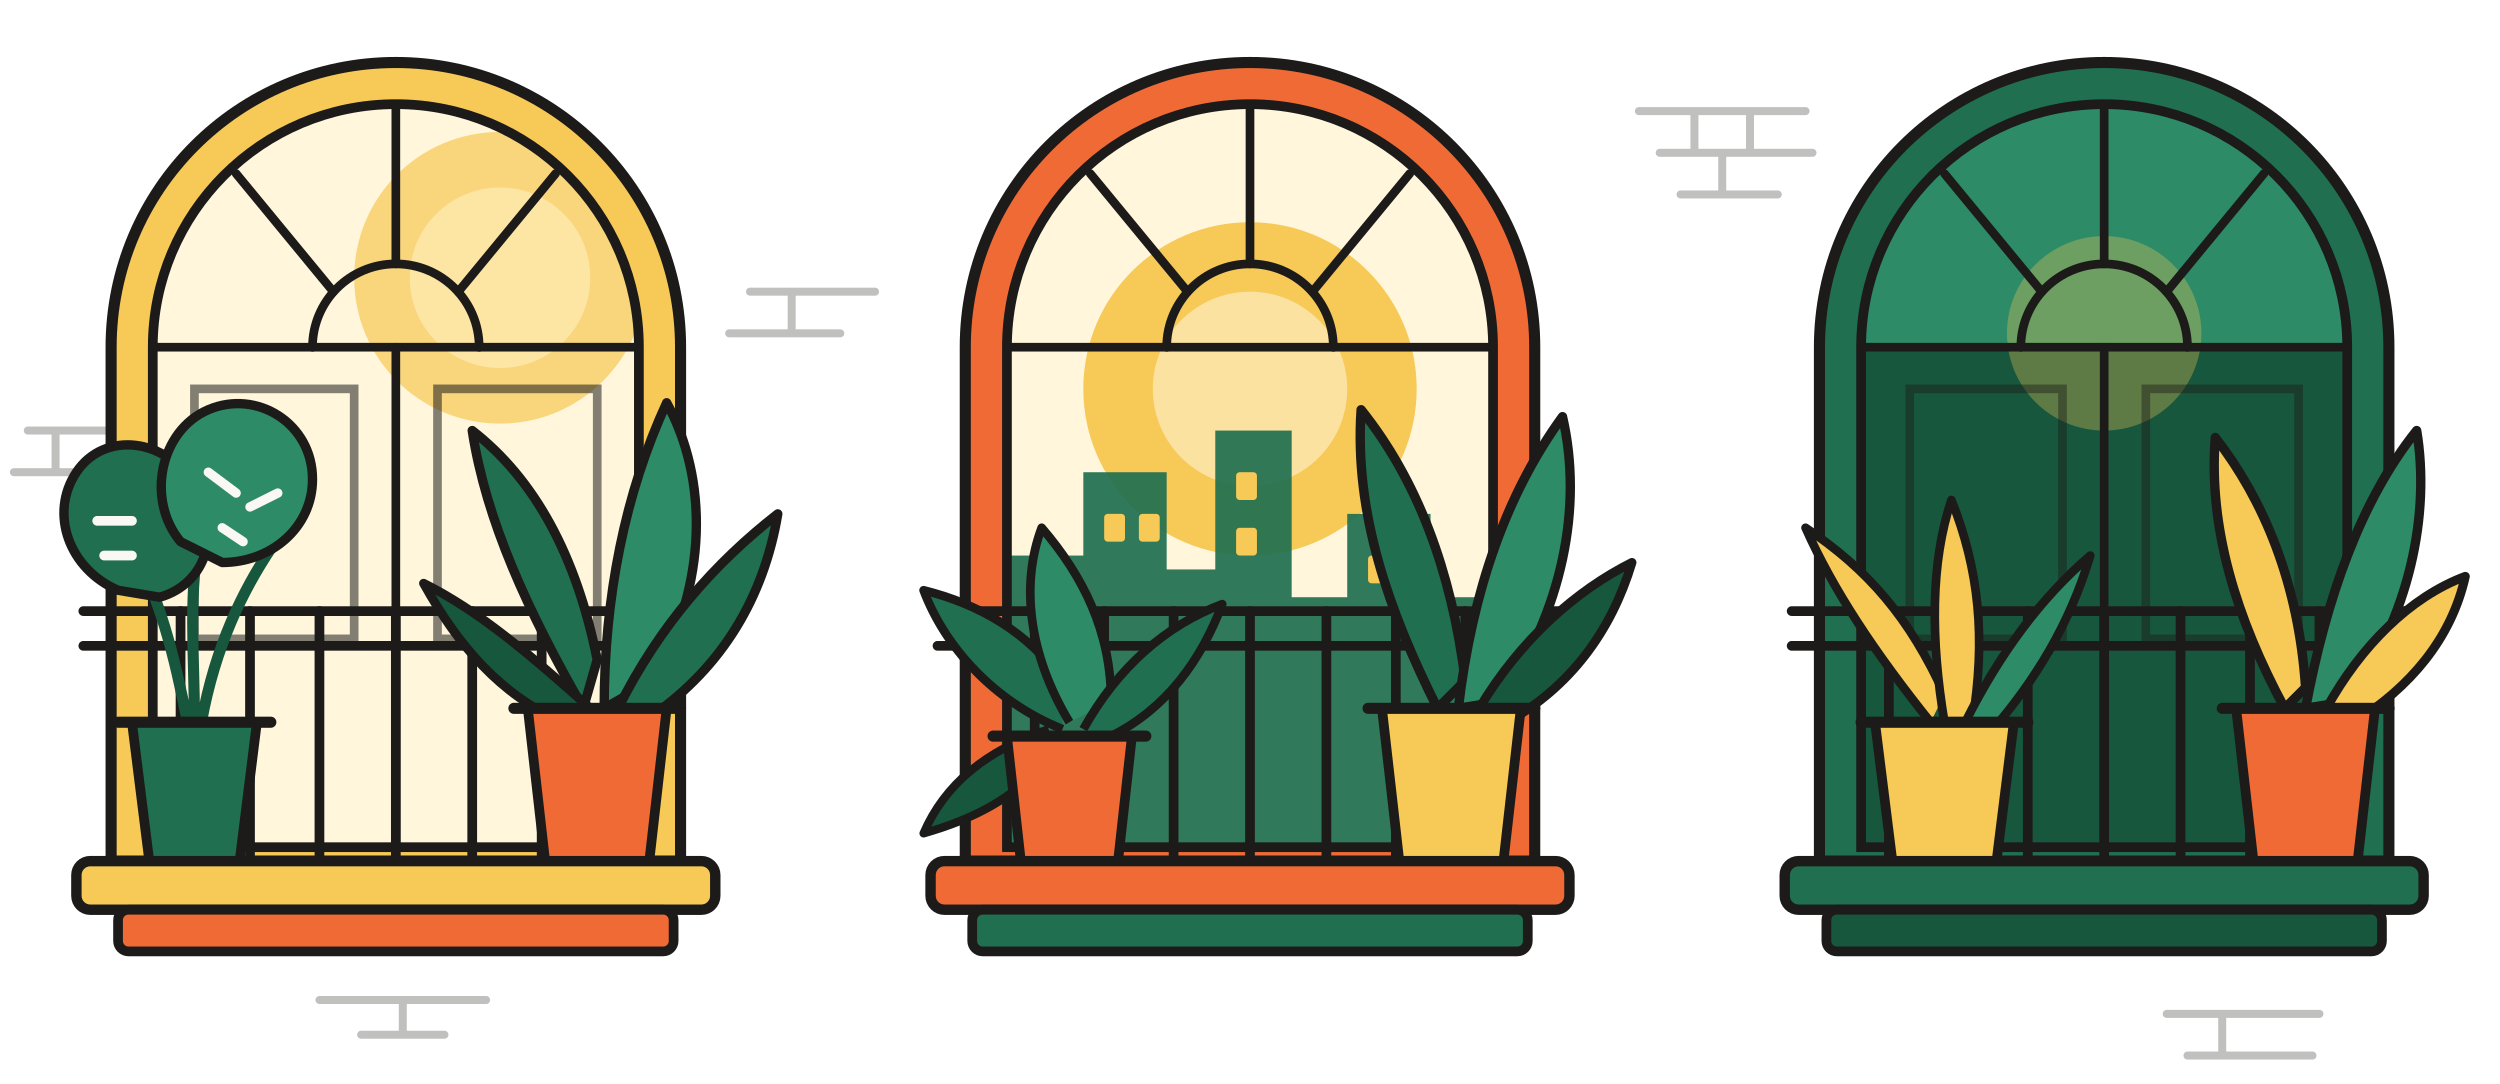
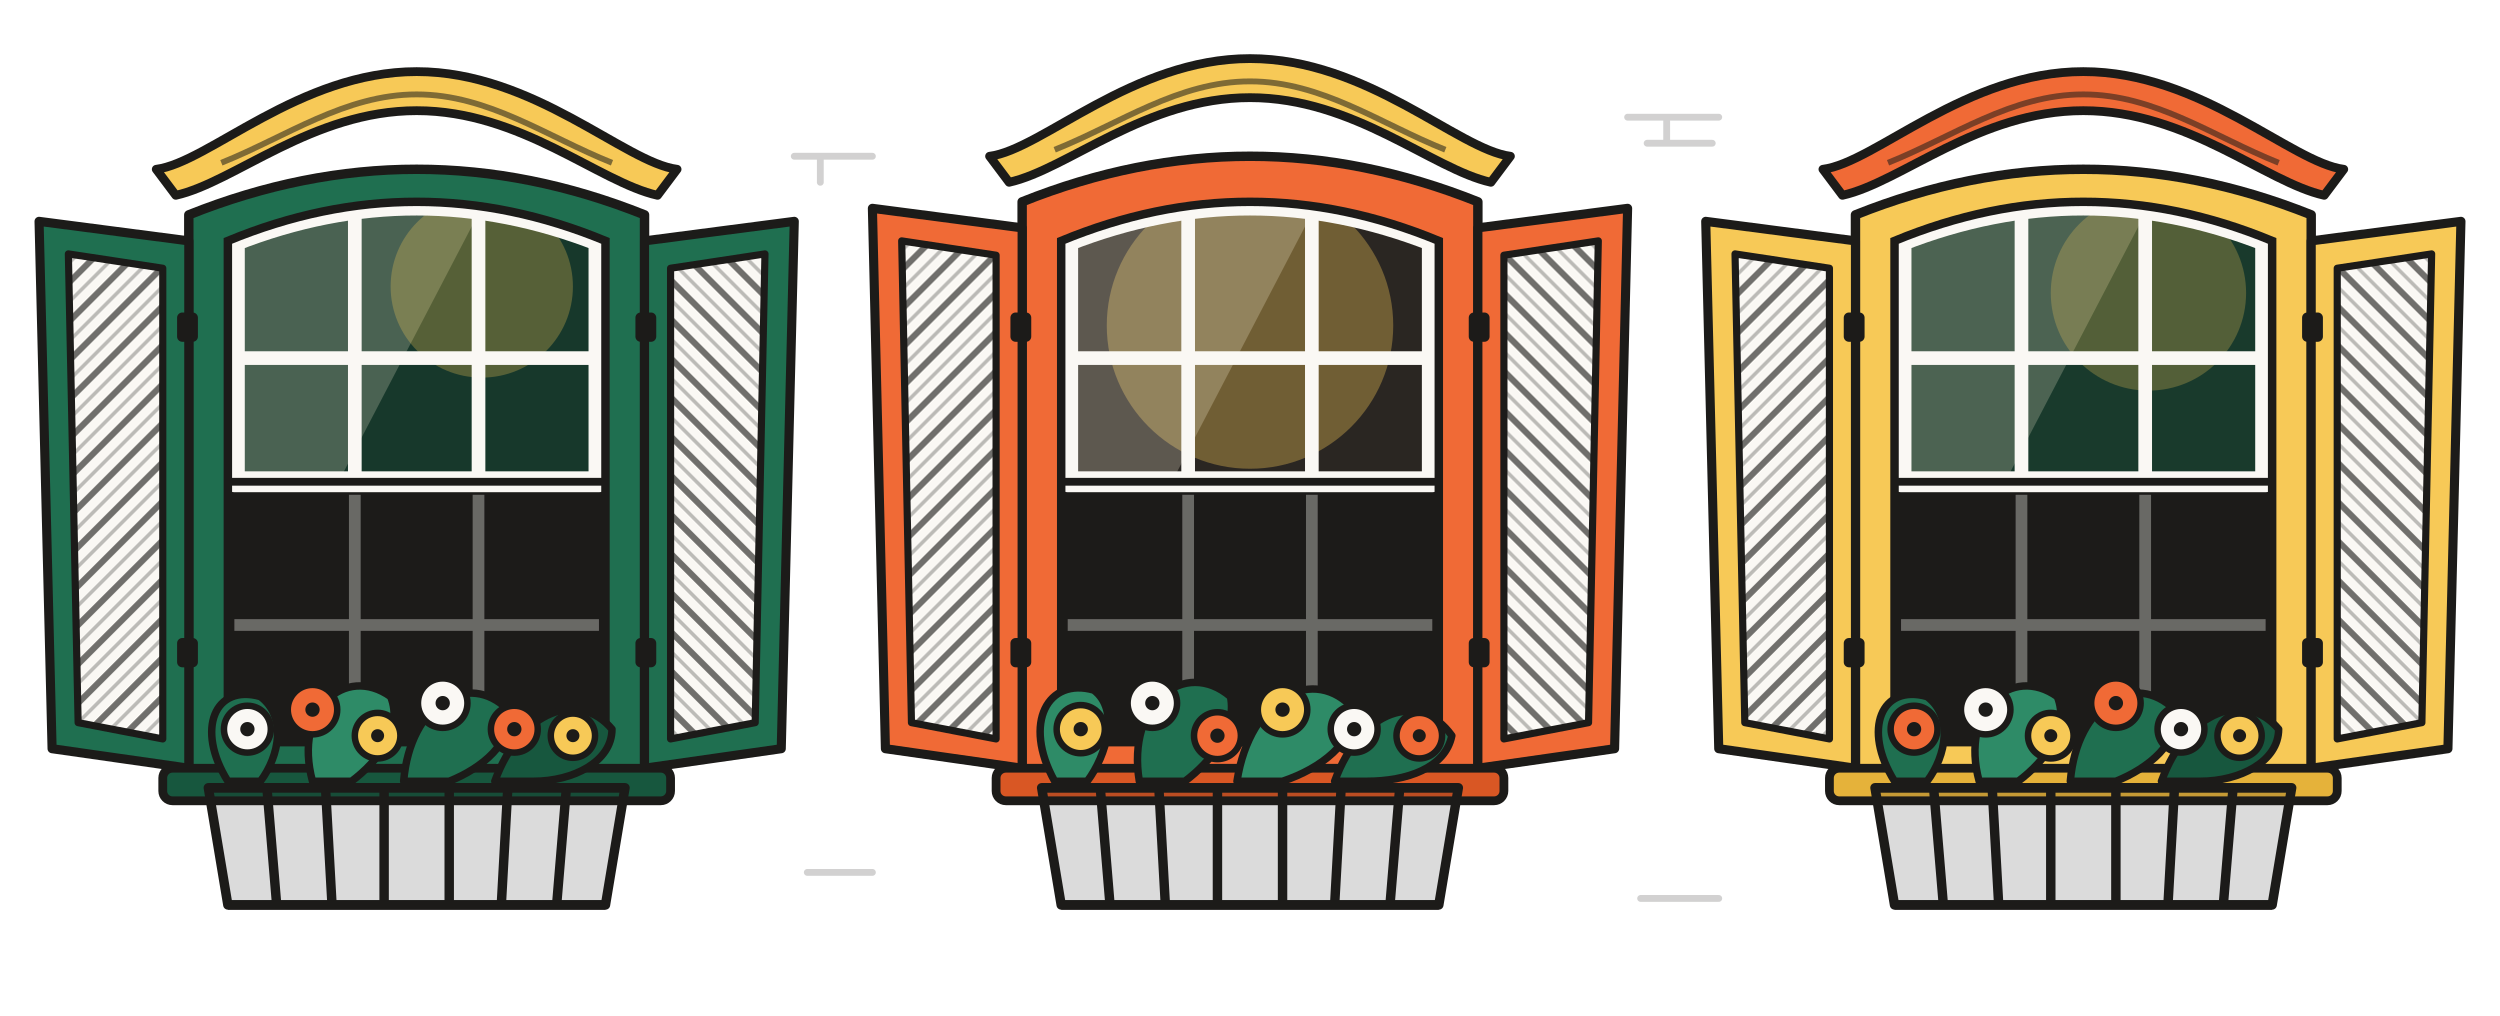
- <svg xmlns="http://www.w3.org/2000/svg" viewBox="0 0 360 156" fill="none" aria-hidden="true" focusable="false" class="block h-full w-auto max-w-full">
+ <svg xmlns="http://www.w3.org/2000/svg" viewBox="0 0 384 156" fill="none" aria-hidden="true" focusable="false" class="block h-full w-auto max-w-full">
  <defs>
-     <clipPath id="fv-arch-1">
-       <path d="M22 50a35 35 0 0 1 70 0v72H22V50Z" />
+     <pattern id="mw-lattice-l" width="6" height="6" patternUnits="userSpaceOnUse">
+       <rect width="6" height="6" fill="#FAF8F4" />
+       <path d="M-1 7L7 -1M-1 1L1 -1M5 7L7 5" stroke="#1C1B19" stroke-width="0.95" opacity="0.62" />
+       <path d="M-1 4L4 -1M2 7L7 2" stroke="#1C1B19" stroke-width="0.55" opacity="0.28" />
+     </pattern>
+     <pattern id="mw-lattice-r" width="6" height="6" patternUnits="userSpaceOnUse">
+       <rect width="6" height="6" fill="#FAF8F4" />
+       <path d="M-1 -1L7 7M5 -1L7 1M-1 5L1 7" stroke="#1C1B19" stroke-width="0.95" opacity="0.62" />
+       <path d="M2 -1L7 4M-1 2L4 7" stroke="#1C1B19" stroke-width="0.55" opacity="0.28" />
+     </pattern>
+     <clipPath id="mw-glass-1">
+       <path d="M35 37Q64 25 93 37V114H35V37Z" />
    </clipPath>
-     <clipPath id="fv-arch-2">
-       <path d="M145 50a35 35 0 0 1 70 0v72h-70V50Z" />
+     <clipPath id="mw-glass-2">
+       <path d="M163 37Q192 25 221 37V114H163V37Z" />
    </clipPath>
-     <clipPath id="fv-arch-3">
-       <path d="M268 50a35 35 0 0 1 70 0v72h-70V50Z" />
+     <clipPath id="mw-glass-3">
+       <path d="M291 37Q320 25 349 37V114H291V37Z" />
    </clipPath>
  </defs>
-   <g stroke="#1C1B19" stroke-width="1.15" stroke-linecap="round" opacity="0.28">
-     <path d="M108 42h18M114 42v6M105 48h16" />
-     <path d="M236 16h24M244 16v6M252 16v6M239 22h22M248 22v6M242 28h14" />
-     <path d="M4 62h12M8 62v6M2 68h10" />
-     <path d="M312 146h22M320 146v6M315 152h18" />
-     <path d="M46 144h24M58 144v5M52 149h12" />
-   </g>
-   <g>
-     <path d="M16 50a41 41 0 0 1 82 0v74H16V50Z" fill="#F7C957" stroke="#1C1B19" stroke-width="1.6" stroke-linejoin="round" />
-     <path d="M22 50a35 35 0 0 1 70 0v72H22V50Z" fill="#FFF6DC" />
-     <g clip-path="url(#fv-arch-1)">
-       <circle cx="72" cy="40" r="21" fill="#F7C957" opacity="0.72" />
-       <circle cx="72" cy="40" r="13" fill="#FDE6A4" />
-       <g stroke="#1C1B19" stroke-width="1.25" stroke-linecap="round">
-         <path d="M22 50h70" />
-         <path d="M45 50a12 12 0 0 1 24 0" />
-         <path d="M57 15v23M34 25l14 17M80 25L66 42" />
-         <path d="M57 50v72" />
-         <path d="M28 56h23v36H28zM63 56h23v36H63z" opacity="0.55" />
-       </g>
-     </g>
-     <path d="M22 50a35 35 0 0 1 70 0v72H22V50Z" stroke="#1C1B19" stroke-width="1.4" />
-     <g stroke="#1C1B19" stroke-width="1.4" stroke-linecap="round">
-       <path d="M12 88h90M12 93h90" />
-       <path d="M16 88v36M26 88v36M36 88v36M46 88v36M57 88v36M68 88v36M78 88v36M88 88v36M98 88v36" />
-     </g>
-     <g>
-       <g class="svg-arch-leaf-a" style="animation-delay: -0.6s">
-         <path d="M27 104c-2-10-4-18-8-25M29 104c2-11 6-19 10-25M28 104c0-10-1-19 1-28" stroke="#17573E" stroke-width="1.6" stroke-linecap="round" />
-         <path d="M17 85c-7-3-10-11-6-17 4-6 13-5 17 2 4 6 2 14-5 16l-6-1Z" fill="#1F6F50" stroke="#1C1B19" stroke-width="1.35" stroke-linejoin="round" />
-         <path d="M14 75h5M15 80h4M24 74h4" stroke="#FAF8F4" stroke-width="1.4" stroke-linecap="round" />
-         <path d="M26 78c-5-6-3-16 4-19 7-3 15 2 15 10 0 7-6 12-13 12l-6-3Z" fill="#2E8B67" stroke="#1C1B19" stroke-width="1.35" stroke-linejoin="round" />
-         <path d="M30 68l4 3M36 73l4-2M32 76l3 2" stroke="#FAF8F4" stroke-width="1.35" stroke-linecap="round" />
-       </g>
-       <path d="M19 104h18l-2.5 20h-13L19 104Z" fill="#1F6F50" stroke="#1C1B19" stroke-width="1.4" stroke-linejoin="round" />
-       <path d="M17 104h22" stroke="#1C1B19" stroke-width="1.6" stroke-linecap="round" />
-     </g>
-     <g>
-       <g class="svg-arch-leaf-b" style="animation-delay: -2.4s">
-         <path d="M84 102c-8-14-14-27-16-40 9 7 15 18 18 33l-2 7Z" fill="#1F6F50" stroke="#1C1B19" stroke-width="1.35" stroke-linejoin="round" />
-         <path d="M87 102c0-16 3-31 9-44 6 11 6 26-2 40l-7 4Z" fill="#2E8B67" stroke="#1C1B19" stroke-width="1.35" stroke-linejoin="round" />
-         <path d="M89 102c6-12 14-21 23-28-2 12-8 22-18 29l-5-1Z" fill="#1F6F50" stroke="#1C1B19" stroke-width="1.35" stroke-linejoin="round" />
-         <path d="M85 102c-9-8-16-14-24-18 5 9 11 16 20 20l4-2Z" fill="#17573E" stroke="#1C1B19" stroke-width="1.3" stroke-linejoin="round" />
-       </g>
-       <path d="M76 102h20l-2.5 22h-15L76 102Z" fill="#F06A36" stroke="#1C1B19" stroke-width="1.4" stroke-linejoin="round" />
-       <path d="M74 102h24" stroke="#1C1B19" stroke-width="1.6" stroke-linecap="round" />
-     </g>
-     <rect x="11" y="124" width="92" height="7" rx="2" fill="#F7C957" stroke="#1C1B19" stroke-width="1.5" />
-     <rect x="17" y="131" width="80" height="6" rx="1.5" fill="#F06A36" stroke="#1C1B19" stroke-width="1.4" />
-   </g>
-   <g>
-     <path d="M139 50a41 41 0 0 1 82 0v74h-82V50Z" fill="#F06A36" stroke="#1C1B19" stroke-width="1.6" stroke-linejoin="round" />
-     <path d="M145 50a35 35 0 0 1 70 0v72h-70V50Z" fill="#FFF6DC" />
-     <g clip-path="url(#fv-arch-2)">
-       <circle cx="180" cy="56" r="24" fill="#F7C957" />
-       <circle cx="180" cy="56" r="14" fill="#FFF6DC" opacity="0.55" />
-       <path d="M145 122V80h11V68h12v14h7V62h11v24h8V74h12v12h9v36h-70Z" fill="#1F6F50" opacity="0.92" />
-       <g fill="#F7C957">
-         <rect x="159" y="74" width="3" height="4" rx="0.5" />
-         <rect x="164" y="74" width="3" height="4" rx="0.5" />
-         <rect x="178" y="68" width="3" height="4" rx="0.5" />
-         <rect x="178" y="76" width="3" height="4" rx="0.5" />
-         <rect x="197" y="80" width="3" height="4" rx="0.5" />
-       </g>
-       <g stroke="#1C1B19" stroke-width="1.25" stroke-linecap="round">
-         <path d="M145 50h70" />
-         <path d="M168 50a12 12 0 0 1 24 0" />
-         <path d="M180 15v23M157 25l14 17M203 25l-14 17" />
-       </g>
-     </g>
-     <path d="M145 50a35 35 0 0 1 70 0v72h-70V50Z" stroke="#1C1B19" stroke-width="1.4" />
-     <g stroke="#1C1B19" stroke-width="1.4" stroke-linecap="round">
-       <path d="M135 88h90M135 93h90" />
-       <path d="M139 88v36M149 88v36M159 88v36M169 88v36M180 88v36M191 88v36M201 88v36M211 88v36M221 88v36" />
-     </g>
-     <g>
-       <g class="svg-arch-leaf-a" style="animation-delay: -4.1s">
-         <path d="M153 105c-10-4-17-12-20-20 8 2 15 6 20 13" fill="#1F6F50" stroke="#1C1B19" stroke-width="1.25" stroke-linejoin="round" />
-         <path d="M154 104c-6-10-7-20-4-28 6 7 10 15 10 25" fill="#2E8B67" stroke="#1C1B19" stroke-width="1.25" stroke-linejoin="round" />
-         <path d="M156 105c5-9 12-15 20-18-3 8-8 15-16 19" fill="#1F6F50" stroke="#1C1B19" stroke-width="1.25" stroke-linejoin="round" />
-         <path d="M151 105c-9 3-15 8-18 15 7-2 13-5 17-10" fill="#17573E" stroke="#1C1B19" stroke-width="1.2" stroke-linejoin="round" />
-       </g>
-       <path d="M145 106h18l-2 18h-14l-2-18Z" fill="#F06A36" stroke="#1C1B19" stroke-width="1.4" stroke-linejoin="round" />
-       <path d="M143 106h22" stroke="#1C1B19" stroke-width="1.6" stroke-linecap="round" />
-     </g>
-     <g>
-       <g class="svg-arch-leaf-b" style="animation-delay: -1.5s">
-         <path d="M207 102c-7-14-12-28-11-43 8 10 13 23 15 39l-4 4Z" fill="#1F6F50" stroke="#1C1B19" stroke-width="1.35" stroke-linejoin="round" />
-         <path d="M210 102c2-17 7-31 15-42 3 13 0 28-9 41l-6 1Z" fill="#2E8B67" stroke="#1C1B19" stroke-width="1.35" stroke-linejoin="round" />
-         <path d="M213 102c6-10 14-17 22-21-3 10-9 18-18 23l-4-2Z" fill="#17573E" stroke="#1C1B19" stroke-width="1.3" stroke-linejoin="round" />
-       </g>
-       <path d="M199 102h20l-2.5 22h-15L199 102Z" fill="#F7C957" stroke="#1C1B19" stroke-width="1.4" stroke-linejoin="round" />
-       <path d="M197 102h24" stroke="#1C1B19" stroke-width="1.6" stroke-linecap="round" />
-     </g>
-     <rect x="134" y="124" width="92" height="7" rx="2" fill="#F06A36" stroke="#1C1B19" stroke-width="1.5" />
-     <rect x="140" y="131" width="80" height="6" rx="1.5" fill="#1F6F50" stroke="#1C1B19" stroke-width="1.4" />
-   </g>
-   <g>
-     <path d="M262 50a41 41 0 0 1 82 0v74h-82V50Z" fill="#1F6F50" stroke="#1C1B19" stroke-width="1.6" stroke-linejoin="round" />
-     <path d="M268 50a35 35 0 0 1 70 0v72h-70V50Z" fill="#17573E" />
-     <g clip-path="url(#fv-arch-3)">
-       <path d="M268 50a35 35 0 0 1 70 0H268Z" fill="#2E8B67" />
-       <circle cx="303" cy="48" r="14" fill="#F7C957" opacity="0.32" />
-       <g stroke="#1C1B19" stroke-width="1.25" stroke-linecap="round">
-         <path d="M268 50h70" />
-         <path d="M291 50a12 12 0 0 1 24 0" />
-         <path d="M303 15v23M280 25l14 17M326 25l-14 17" />
-         <path d="M303 50v72" />
-         <path d="M275 56h22v36h-22zM309 56h22v36h-22z" opacity="0.45" />
-       </g>
-     </g>
-     <path d="M268 50a35 35 0 0 1 70 0v72h-70V50Z" stroke="#1C1B19" stroke-width="1.4" />
-     <g stroke="#1C1B19" stroke-width="1.4" stroke-linecap="round">
-       <path d="M258 88h90M258 93h90" />
-       <path d="M262 88v36M272 88v36M282 88v36M292 88v36M303 88v36M314 88v36M324 88v36M334 88v36M344 88v36" />
-     </g>
-     <g>
-       <g class="svg-arch-leaf-a" style="animation-delay: -5.8s">
-         <path d="M278 104c-8-10-14-19-18-28 9 6 15 13 20 24" fill="#F7C957" stroke="#1C1B19" stroke-width="1.25" stroke-linejoin="round" />
-         <path d="M280 104c-2-12-2-23 1-32 4 10 5 20 3 32" fill="#F7C957" stroke="#1C1B19" stroke-width="1.25" stroke-linejoin="round" />
-         <path d="M283 104c5-10 11-18 18-24-3 10-8 18-14 25" fill="#2E8B67" stroke="#1C1B19" stroke-width="1.25" stroke-linejoin="round" />
-       </g>
-       <path d="M270 104h20l-2.5 20h-15L270 104Z" fill="#F7C957" stroke="#1C1B19" stroke-width="1.4" stroke-linejoin="round" />
-       <path d="M268 104h24" stroke="#1C1B19" stroke-width="1.6" stroke-linecap="round" />
-     </g>
-     <g>
-       <g class="svg-arch-leaf-b" style="animation-delay: -3.2s">
-         <path d="M329 102c-7-13-11-26-10-39 7 9 12 21 13 36l-3 3Z" fill="#F7C957" stroke="#1C1B19" stroke-width="1.35" stroke-linejoin="round" />
-         <path d="M332 102c3-16 8-30 16-40 2 12-1 27-10 39l-6 1Z" fill="#2E8B67" stroke="#1C1B19" stroke-width="1.35" stroke-linejoin="round" />
-         <path d="M335 102c5-9 12-16 20-19-2 9-8 16-16 21l-4-2Z" fill="#F7C957" stroke="#1C1B19" stroke-width="1.3" stroke-linejoin="round" />
-       </g>
-       <path d="M322 102h20l-2.5 22h-15L322 102Z" fill="#F06A36" stroke="#1C1B19" stroke-width="1.4" stroke-linejoin="round" />
-       <path d="M320 102h24" stroke="#1C1B19" stroke-width="1.6" stroke-linecap="round" />
-     </g>
-     <rect x="257" y="124" width="92" height="7" rx="2" fill="#1F6F50" stroke="#1C1B19" stroke-width="1.5" />
-     <rect x="263" y="131" width="80" height="6" rx="1.5" fill="#17573E" stroke="#1C1B19" stroke-width="1.4" />
+   <g stroke="#1C1B19" stroke-width="1.05" stroke-linecap="round" opacity="0.2">
+     <path d="M122 24h12M126 24v4M250 18h14M256 18v4M253 22h10" />
+     <path d="M124 134h10M252 138h12" />
+   </g>
+   <g id="window-leaf">
+     <path d="M24 26C32 25 46 11 64 11C82 11 96 25 104 26L101 30C92 28 80 17 64 17C48 17 36 28 27 30Z" fill="#F7C957" stroke="#1C1B19" stroke-width="1.35" stroke-linejoin="round" />
+     <path d="M34 25C44 21 53 14.5 64 14.5C75 14.5 84 21 94 25" stroke="#1C1B19" stroke-width="0.9" opacity="0.55" />
+     <path d="M29 33Q64 19 99 33V121H29V33Z" fill="#1F6F50" stroke="#1C1B19" stroke-width="1.45" stroke-linejoin="round" />
+     <path d="M35 37Q64 25 93 37V114H35V37Z" fill="#1C1B19" />
+     <g clip-path="url(#mw-glass-1)">
+       <rect x="35" y="26" width="58" height="48" fill="#17382B" />
+       <path d="M35 28L76 28L52 74L35 74Z" fill="#FFF6DC" opacity="0.22" />
+       <circle cx="74" cy="44" r="14" fill="#F7C957" opacity="0.28" />
+       <path d="M36 37Q64 26 92 37V74H36V37Z" stroke="#FAF8F4" stroke-width="3.2" stroke-linejoin="round" />
+       <g stroke="#FAF8F4" stroke-width="2.1">
+         <path d="M54.5 31V74M73.5 31V74M36 55H92" />
+       </g>
+       <path d="M35 74H93" stroke="#1C1B19" stroke-width="1.2" />
+       <g stroke="#FAF8F4" stroke-width="1.8" opacity="0.35">
+         <path d="M54.5 76V114M73.5 76V114M36 96H92" />
+       </g>
+     </g>
+     <path d="M35 37Q64 25 93 37V114H35V37Z" stroke="#1C1B19" stroke-width="1.3" />
+     <g>
+       <path d="M6 34L29 37V118L8 115Z" fill="#1F6F50" stroke="#1C1B19" stroke-width="1.4" stroke-linejoin="round" />
+       <path d="M10.5 39L25 41.2V113.5L12 111Z" fill="url(#mw-lattice-l)" stroke="#1C1B19" stroke-width="1.1" stroke-linejoin="round" />
+       <rect x="27.2" y="48" width="3.2" height="4.5" rx="0.8" fill="#1C1B19" />
+       <rect x="27.2" y="98" width="3.2" height="4.5" rx="0.8" fill="#1C1B19" />
+     </g>
+     <g>
+       <path d="M99 37L122 34L120 115L99 118Z" fill="#1F6F50" stroke="#1C1B19" stroke-width="1.4" stroke-linejoin="round" />
+       <path d="M103 41.2L117.5 39L116 111L103 113.5Z" fill="url(#mw-lattice-r)" stroke="#1C1B19" stroke-width="1.1" stroke-linejoin="round" />
+       <rect x="97.6" y="48" width="3.2" height="4.5" rx="0.8" fill="#1C1B19" />
+       <rect x="97.6" y="98" width="3.2" height="4.5" rx="0.8" fill="#1C1B19" />
+     </g>
+     <rect x="25" y="118" width="78" height="5" rx="1.5" fill="#17573E" stroke="#1C1B19" stroke-width="1.35" />
+     <g stroke="#1C1B19" stroke-width="1.15" stroke-linejoin="round">
+       <path d="M35 120C30 112 33 105 40 107C44 110 43 116 40 120Z" fill="#1F6F50" />
+       <path d="M48 120C45 109 53 102 60 107C62 112 58 117 54 120Z" fill="#2E8B67" />
+       <path d="M62 120C63 108 72 103 78 109C79 114 74 118 69 120Z" fill="#1F6F50" />
+       <path d="M76 120C80 109 89 106 94 112C94 117 88 120 82 120Z" fill="#17573E" />
+     </g>
+     <g stroke="#1C1B19" stroke-width="1">
+       <circle cx="38" cy="112" r="3.6" fill="#FAF8F4" />
+       <circle cx="48" cy="109" r="3.8" fill="#F06A36" />
+       <circle cx="58" cy="113" r="3.5" fill="#F7C957" />
+       <circle cx="68" cy="108" r="3.8" fill="#FAF8F4" />
+       <circle cx="79" cy="112" r="3.6" fill="#F06A36" />
+       <circle cx="88" cy="113" r="3.4" fill="#F7C957" />
+     </g>
+     <g fill="#1C1B19">
+       <circle cx="38" cy="112" r="1.1" />
+       <circle cx="48" cy="109" r="1.1" />
+       <circle cx="58" cy="113" r="1" />
+       <circle cx="68" cy="108" r="1.1" />
+       <circle cx="79" cy="112" r="1.1" />
+       <circle cx="88" cy="113" r="1" />
+     </g>
+     <g stroke="#1C1B19" stroke-width="1.45" stroke-linejoin="round">
+       <path d="M32 121H96L93 139H35Z" fill="#1C1B19" fill-opacity="0.16" />
+       <path d="M32 121H96M35 139H93M41 121L42.5 139M50 121L51 139M59 121V139M69 121V139M78 121L77 139M87 121L85.5 139" />
+     </g>
+   </g>
+   <g id="window-terracota">
+     <path d="M152 24C160 23 174 9 192 9C210 9 224 23 232 24L229 28C220 26 208 15 192 15C176 15 164 26 155 28Z" fill="#F7C957" stroke="#1C1B19" stroke-width="1.35" stroke-linejoin="round" />
+     <path d="M162 23C172 19 181 12.5 192 12.5C203 12.5 212 19 222 23" stroke="#1C1B19" stroke-width="0.9" opacity="0.55" />
+     <path d="M157 31Q192 17 227 31V121H157V31Z" fill="#F06A36" stroke="#1C1B19" stroke-width="1.45" stroke-linejoin="round" />
+     <path d="M163 37Q192 25 221 37V114H163V37Z" fill="#1C1B19" />
+     <g clip-path="url(#mw-glass-2)">
+       <rect x="163" y="26" width="58" height="48" fill="#2A2622" />
+       <circle cx="192" cy="50" r="22" fill="#F7C957" opacity="0.34" />
+       <path d="M163 28L204 28L180 74L163 74Z" fill="#FFF6DC" opacity="0.24" />
+       <path d="M164 37Q192 26 220 37V74H164V37Z" stroke="#FAF8F4" stroke-width="3.2" stroke-linejoin="round" />
+       <g stroke="#FAF8F4" stroke-width="2.1">
+         <path d="M182.5 31V74M201.5 31V74M164 55H220" />
+       </g>
+       <path d="M163 74H221" stroke="#1C1B19" stroke-width="1.2" />
+       <g stroke="#FAF8F4" stroke-width="1.8" opacity="0.35">
+         <path d="M182.5 76V114M201.5 76V114M164 96H220" />
+       </g>
+     </g>
+     <path d="M163 37Q192 25 221 37V114H163V37Z" stroke="#1C1B19" stroke-width="1.3" />
+     <g>
+       <path d="M134 32L157 35V118L136 115Z" fill="#F06A36" stroke="#1C1B19" stroke-width="1.4" stroke-linejoin="round" />
+       <path d="M138.5 37L153 39.2V113.5L140 111Z" fill="url(#mw-lattice-l)" stroke="#1C1B19" stroke-width="1.1" stroke-linejoin="round" />
+       <rect x="155.2" y="48" width="3.2" height="4.5" rx="0.8" fill="#1C1B19" />
+       <rect x="155.2" y="98" width="3.2" height="4.5" rx="0.8" fill="#1C1B19" />
+     </g>
+     <g>
+       <path d="M227 35L250 32L248 115L227 118Z" fill="#F06A36" stroke="#1C1B19" stroke-width="1.4" stroke-linejoin="round" />
+       <path d="M231 39.2L245.5 37L244 111L231 113.5Z" fill="url(#mw-lattice-r)" stroke="#1C1B19" stroke-width="1.1" stroke-linejoin="round" />
+       <rect x="225.6" y="48" width="3.2" height="4.5" rx="0.8" fill="#1C1B19" />
+       <rect x="225.6" y="98" width="3.2" height="4.5" rx="0.8" fill="#1C1B19" />
+     </g>
+     <rect x="153" y="118" width="78" height="5" rx="1.5" fill="#D95724" stroke="#1C1B19" stroke-width="1.35" />
+     <g stroke="#1C1B19" stroke-width="1.15" stroke-linejoin="round">
+       <path d="M162 120C157 111 161 104 168 106C172 109 170 116 167 120Z" fill="#2E8B67" />
+       <path d="M175 120C173 108 182 101 189 107C190 112 186 117 182 120Z" fill="#1F6F50" />
+       <path d="M190 120C192 107 202 102 208 109C208 114 203 118 197 120Z" fill="#2E8B67" />
+       <path d="M205 120C209 109 218 106 223 113C222 118 216 120 210 120Z" fill="#1F6F50" />
+     </g>
+     <g stroke="#1C1B19" stroke-width="1">
+       <circle cx="166" cy="112" r="3.7" fill="#F7C957" />
+       <circle cx="177" cy="108" r="3.8" fill="#FAF8F4" />
+       <circle cx="187" cy="113" r="3.6" fill="#F06A36" />
+       <circle cx="197" cy="109" r="3.8" fill="#F7C957" />
+       <circle cx="208" cy="112" r="3.6" fill="#FAF8F4" />
+       <circle cx="218" cy="113" r="3.5" fill="#F06A36" />
+     </g>
+     <g fill="#1C1B19">
+       <circle cx="166" cy="112" r="1.1" />
+       <circle cx="177" cy="108" r="1.1" />
+       <circle cx="187" cy="113" r="1.1" />
+       <circle cx="197" cy="109" r="1.1" />
+       <circle cx="208" cy="112" r="1.1" />
+       <circle cx="218" cy="113" r="1" />
+     </g>
+     <g stroke="#1C1B19" stroke-width="1.45" stroke-linejoin="round">
+       <path d="M160 121H224L221 139H163Z" fill="#1C1B19" fill-opacity="0.16" />
+       <path d="M160 121H224M163 139H221M169 121L170.5 139M178 121L179 139M187 121V139M197 121V139M206 121L205 139M215 121L213.5 139" />
+     </g>
+   </g>
+   <g id="window-solar">
+     <path d="M280 26C288 25 302 11 320 11C338 11 352 25 360 26L357 30C348 28 336 17 320 17C304 17 292 28 283 30Z" fill="#F06A36" stroke="#1C1B19" stroke-width="1.35" stroke-linejoin="round" />
+     <path d="M290 25C300 21 309 14.5 320 14.5C331 14.5 340 21 350 25" stroke="#1C1B19" stroke-width="0.9" opacity="0.55" />
+     <path d="M285 33Q320 19 355 33V121H285V33Z" fill="#F7C957" stroke="#1C1B19" stroke-width="1.45" stroke-linejoin="round" />
+     <path d="M291 37Q320 25 349 37V114H291V37Z" fill="#1C1B19" />
+     <g clip-path="url(#mw-glass-3)">
+       <rect x="291" y="26" width="58" height="48" fill="#193A2C" />
+       <path d="M291 28L332 28L308 74L291 74Z" fill="#FFF6DC" opacity="0.22" />
+       <circle cx="330" cy="45" r="15" fill="#F7C957" opacity="0.26" />
+       <path d="M292 37Q320 26 348 37V74H292V37Z" stroke="#FAF8F4" stroke-width="3.2" stroke-linejoin="round" />
+       <g stroke="#FAF8F4" stroke-width="2.1">
+         <path d="M310.5 31V74M329.5 31V74M292 55H348" />
+       </g>
+       <path d="M291 74H349" stroke="#1C1B19" stroke-width="1.2" />
+       <g stroke="#FAF8F4" stroke-width="1.8" opacity="0.35">
+         <path d="M310.5 76V114M329.5 76V114M292 96H348" />
+       </g>
+     </g>
+     <path d="M291 37Q320 25 349 37V114H291V37Z" stroke="#1C1B19" stroke-width="1.3" />
+     <g>
+       <path d="M262 34L285 37V118L264 115Z" fill="#F7C957" stroke="#1C1B19" stroke-width="1.4" stroke-linejoin="round" />
+       <path d="M266.5 39L281 41.2V113.5L268 111Z" fill="url(#mw-lattice-l)" stroke="#1C1B19" stroke-width="1.1" stroke-linejoin="round" />
+       <rect x="283.2" y="48" width="3.2" height="4.5" rx="0.8" fill="#1C1B19" />
+       <rect x="283.2" y="98" width="3.2" height="4.5" rx="0.8" fill="#1C1B19" />
+     </g>
+     <g>
+       <path d="M355 37L378 34L376 115L355 118Z" fill="#F7C957" stroke="#1C1B19" stroke-width="1.4" stroke-linejoin="round" />
+       <path d="M359 41.2L373.5 39L372 111L359 113.5Z" fill="url(#mw-lattice-r)" stroke="#1C1B19" stroke-width="1.1" stroke-linejoin="round" />
+       <rect x="353.6" y="48" width="3.2" height="4.5" rx="0.8" fill="#1C1B19" />
+       <rect x="353.6" y="98" width="3.2" height="4.5" rx="0.8" fill="#1C1B19" />
+     </g>
+     <rect x="281" y="118" width="78" height="5" rx="1.5" fill="#E5B23A" stroke="#1C1B19" stroke-width="1.35" />
+     <g stroke="#1C1B19" stroke-width="1.15" stroke-linejoin="round">
+       <path d="M291 120C286 112 289 105 296 107C300 110 299 116 296 120Z" fill="#1F6F50" />
+       <path d="M304 120C301 109 309 102 316 107C318 112 314 117 310 120Z" fill="#2E8B67" />
+       <path d="M318 120C319 108 328 103 334 109C335 114 330 118 325 120Z" fill="#1F6F50" />
+       <path d="M332 120C336 109 345 106 350 112C350 117 344 120 338 120Z" fill="#17573E" />
+     </g>
+     <g stroke="#1C1B19" stroke-width="1">
+       <circle cx="294" cy="112" r="3.6" fill="#F06A36" />
+       <circle cx="305" cy="109" r="3.8" fill="#FAF8F4" />
+       <circle cx="315" cy="113" r="3.5" fill="#F7C957" />
+       <circle cx="325" cy="108" r="3.8" fill="#F06A36" />
+       <circle cx="335" cy="112" r="3.6" fill="#FAF8F4" />
+       <circle cx="344" cy="113" r="3.4" fill="#F7C957" />
+     </g>
+     <g fill="#1C1B19">
+       <circle cx="294" cy="112" r="1.1" />
+       <circle cx="305" cy="109" r="1.1" />
+       <circle cx="315" cy="113" r="1" />
+       <circle cx="325" cy="108" r="1.1" />
+       <circle cx="335" cy="112" r="1.1" />
+       <circle cx="344" cy="113" r="1" />
+     </g>
+     <g stroke="#1C1B19" stroke-width="1.45" stroke-linejoin="round">
+       <path d="M288 121H352L349 139H291Z" fill="#1C1B19" fill-opacity="0.16" />
+       <path d="M288 121H352M291 139H349M297 121L298.5 139M306 121L307 139M315 121V139M325 121V139M334 121L333 139M343 121L341.5 139" />
+     </g>
  </g>
</svg>
